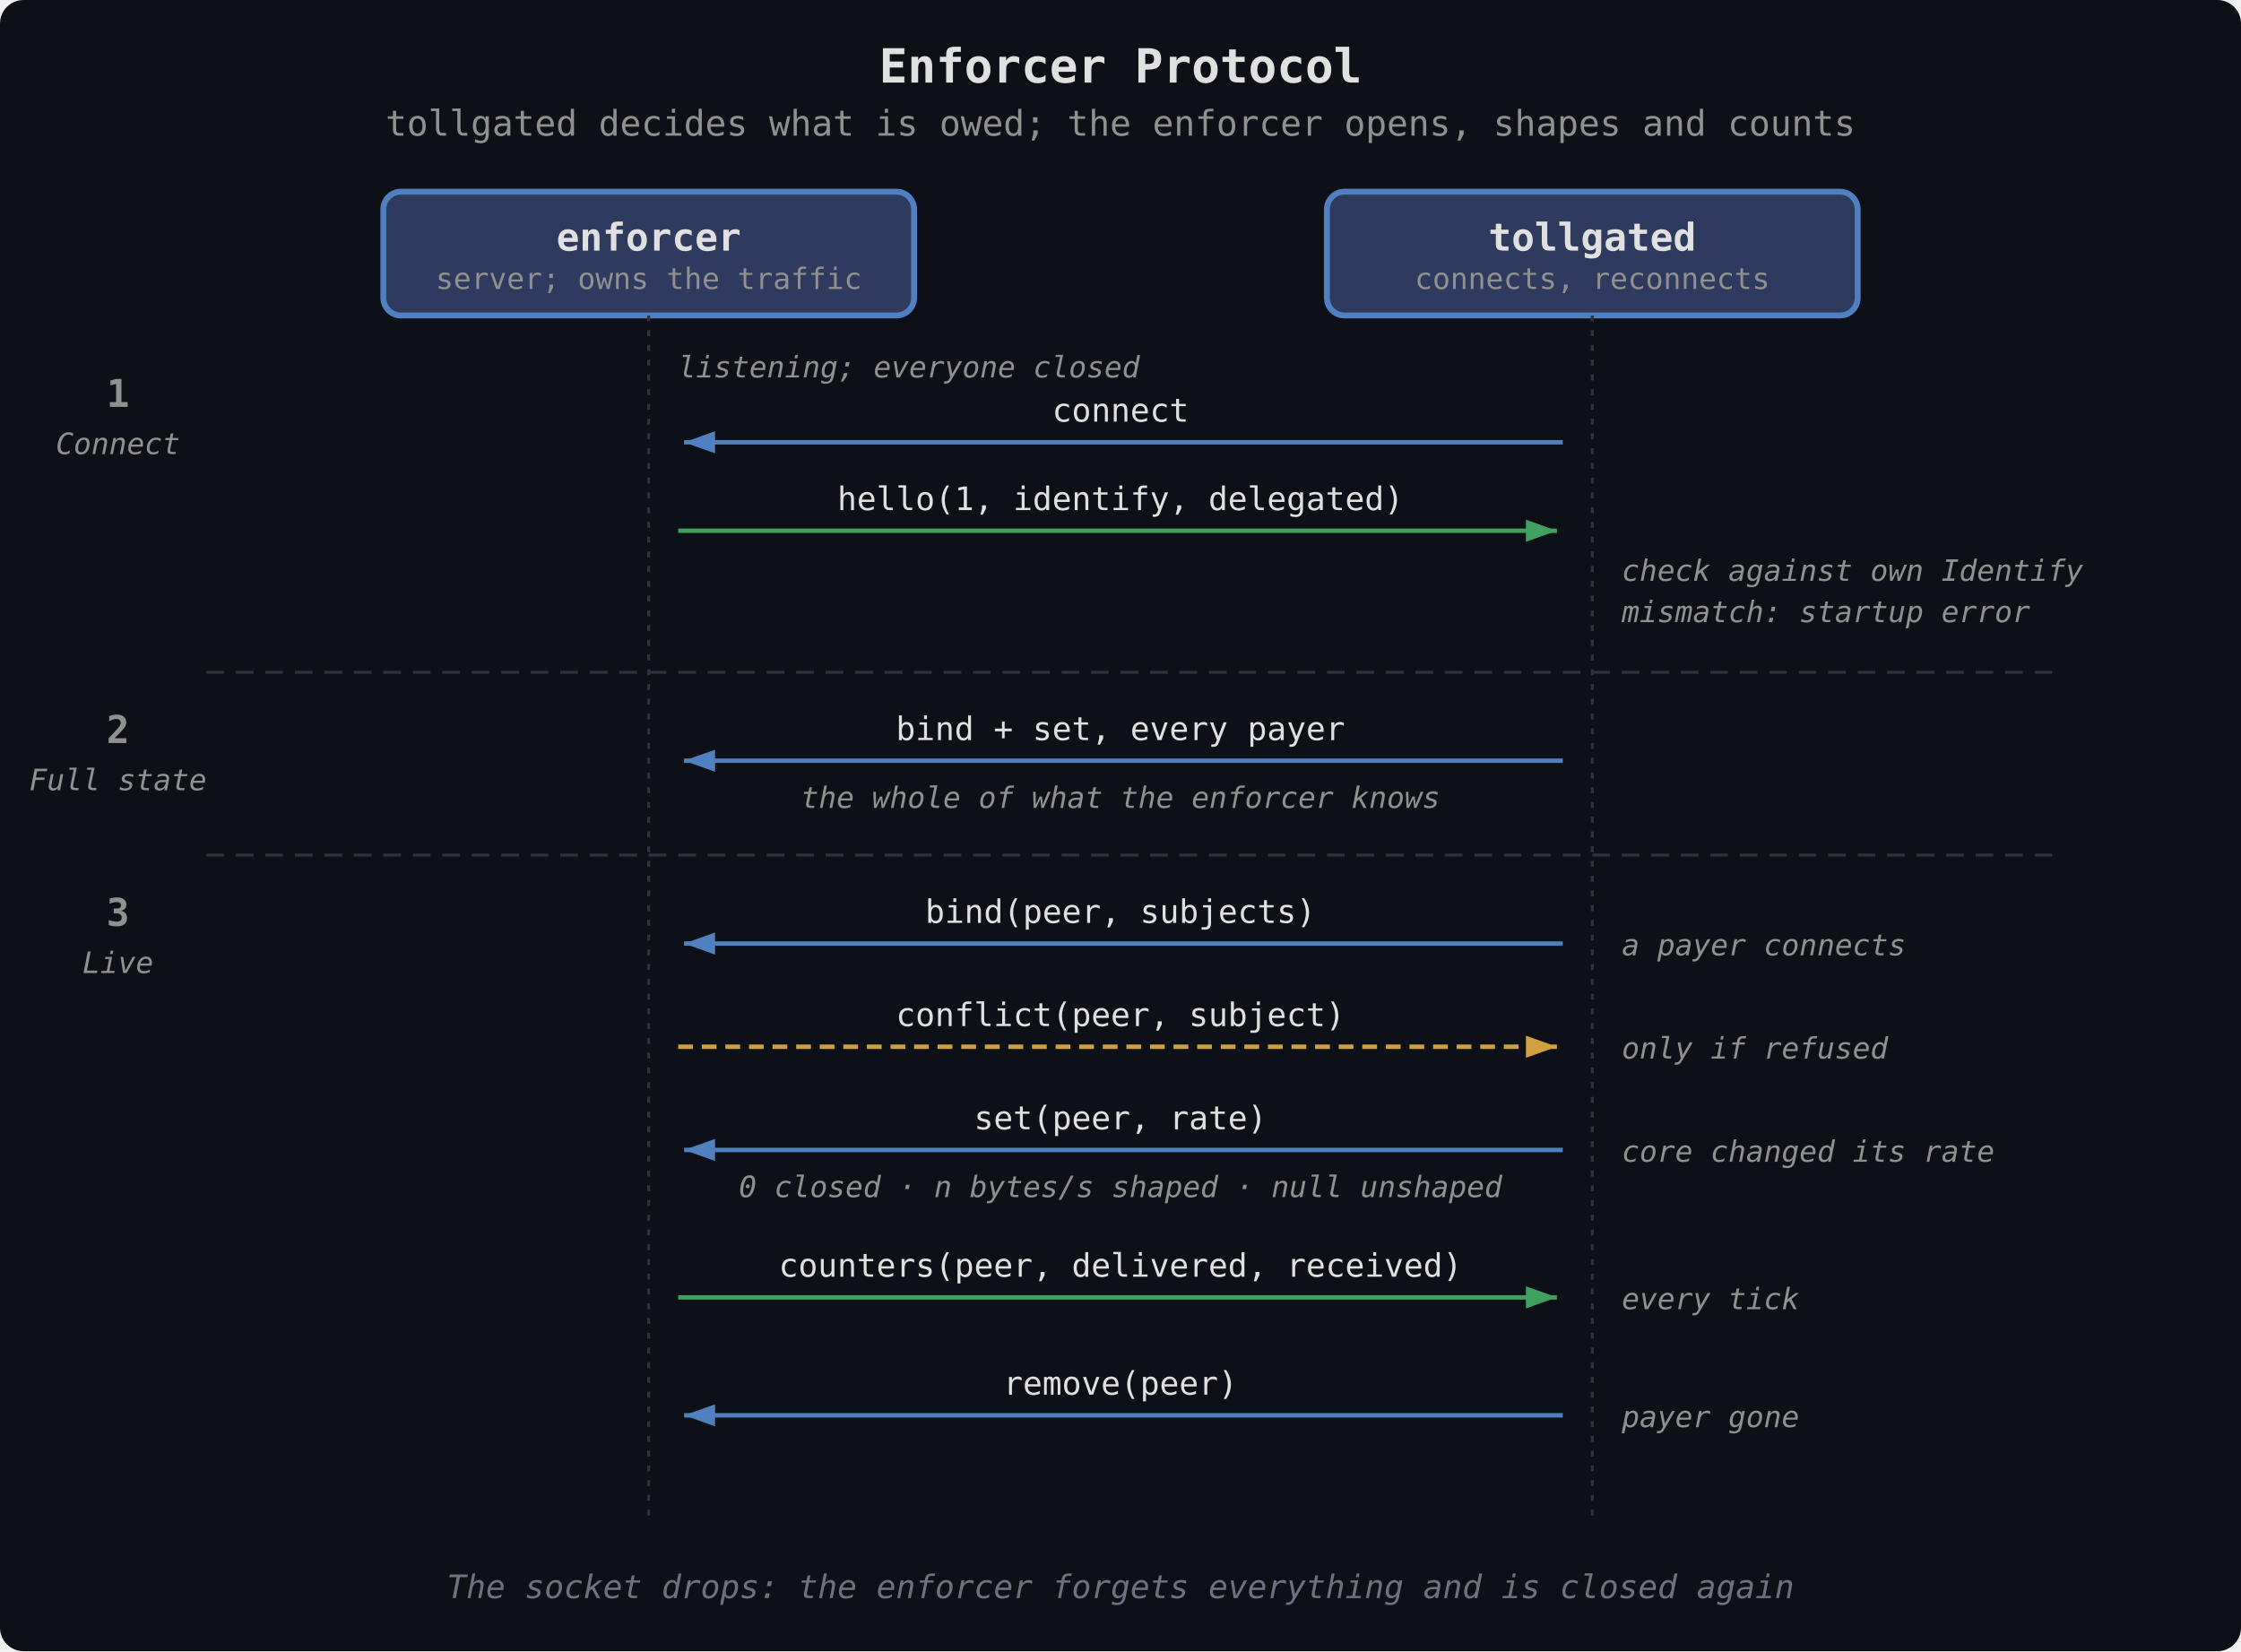
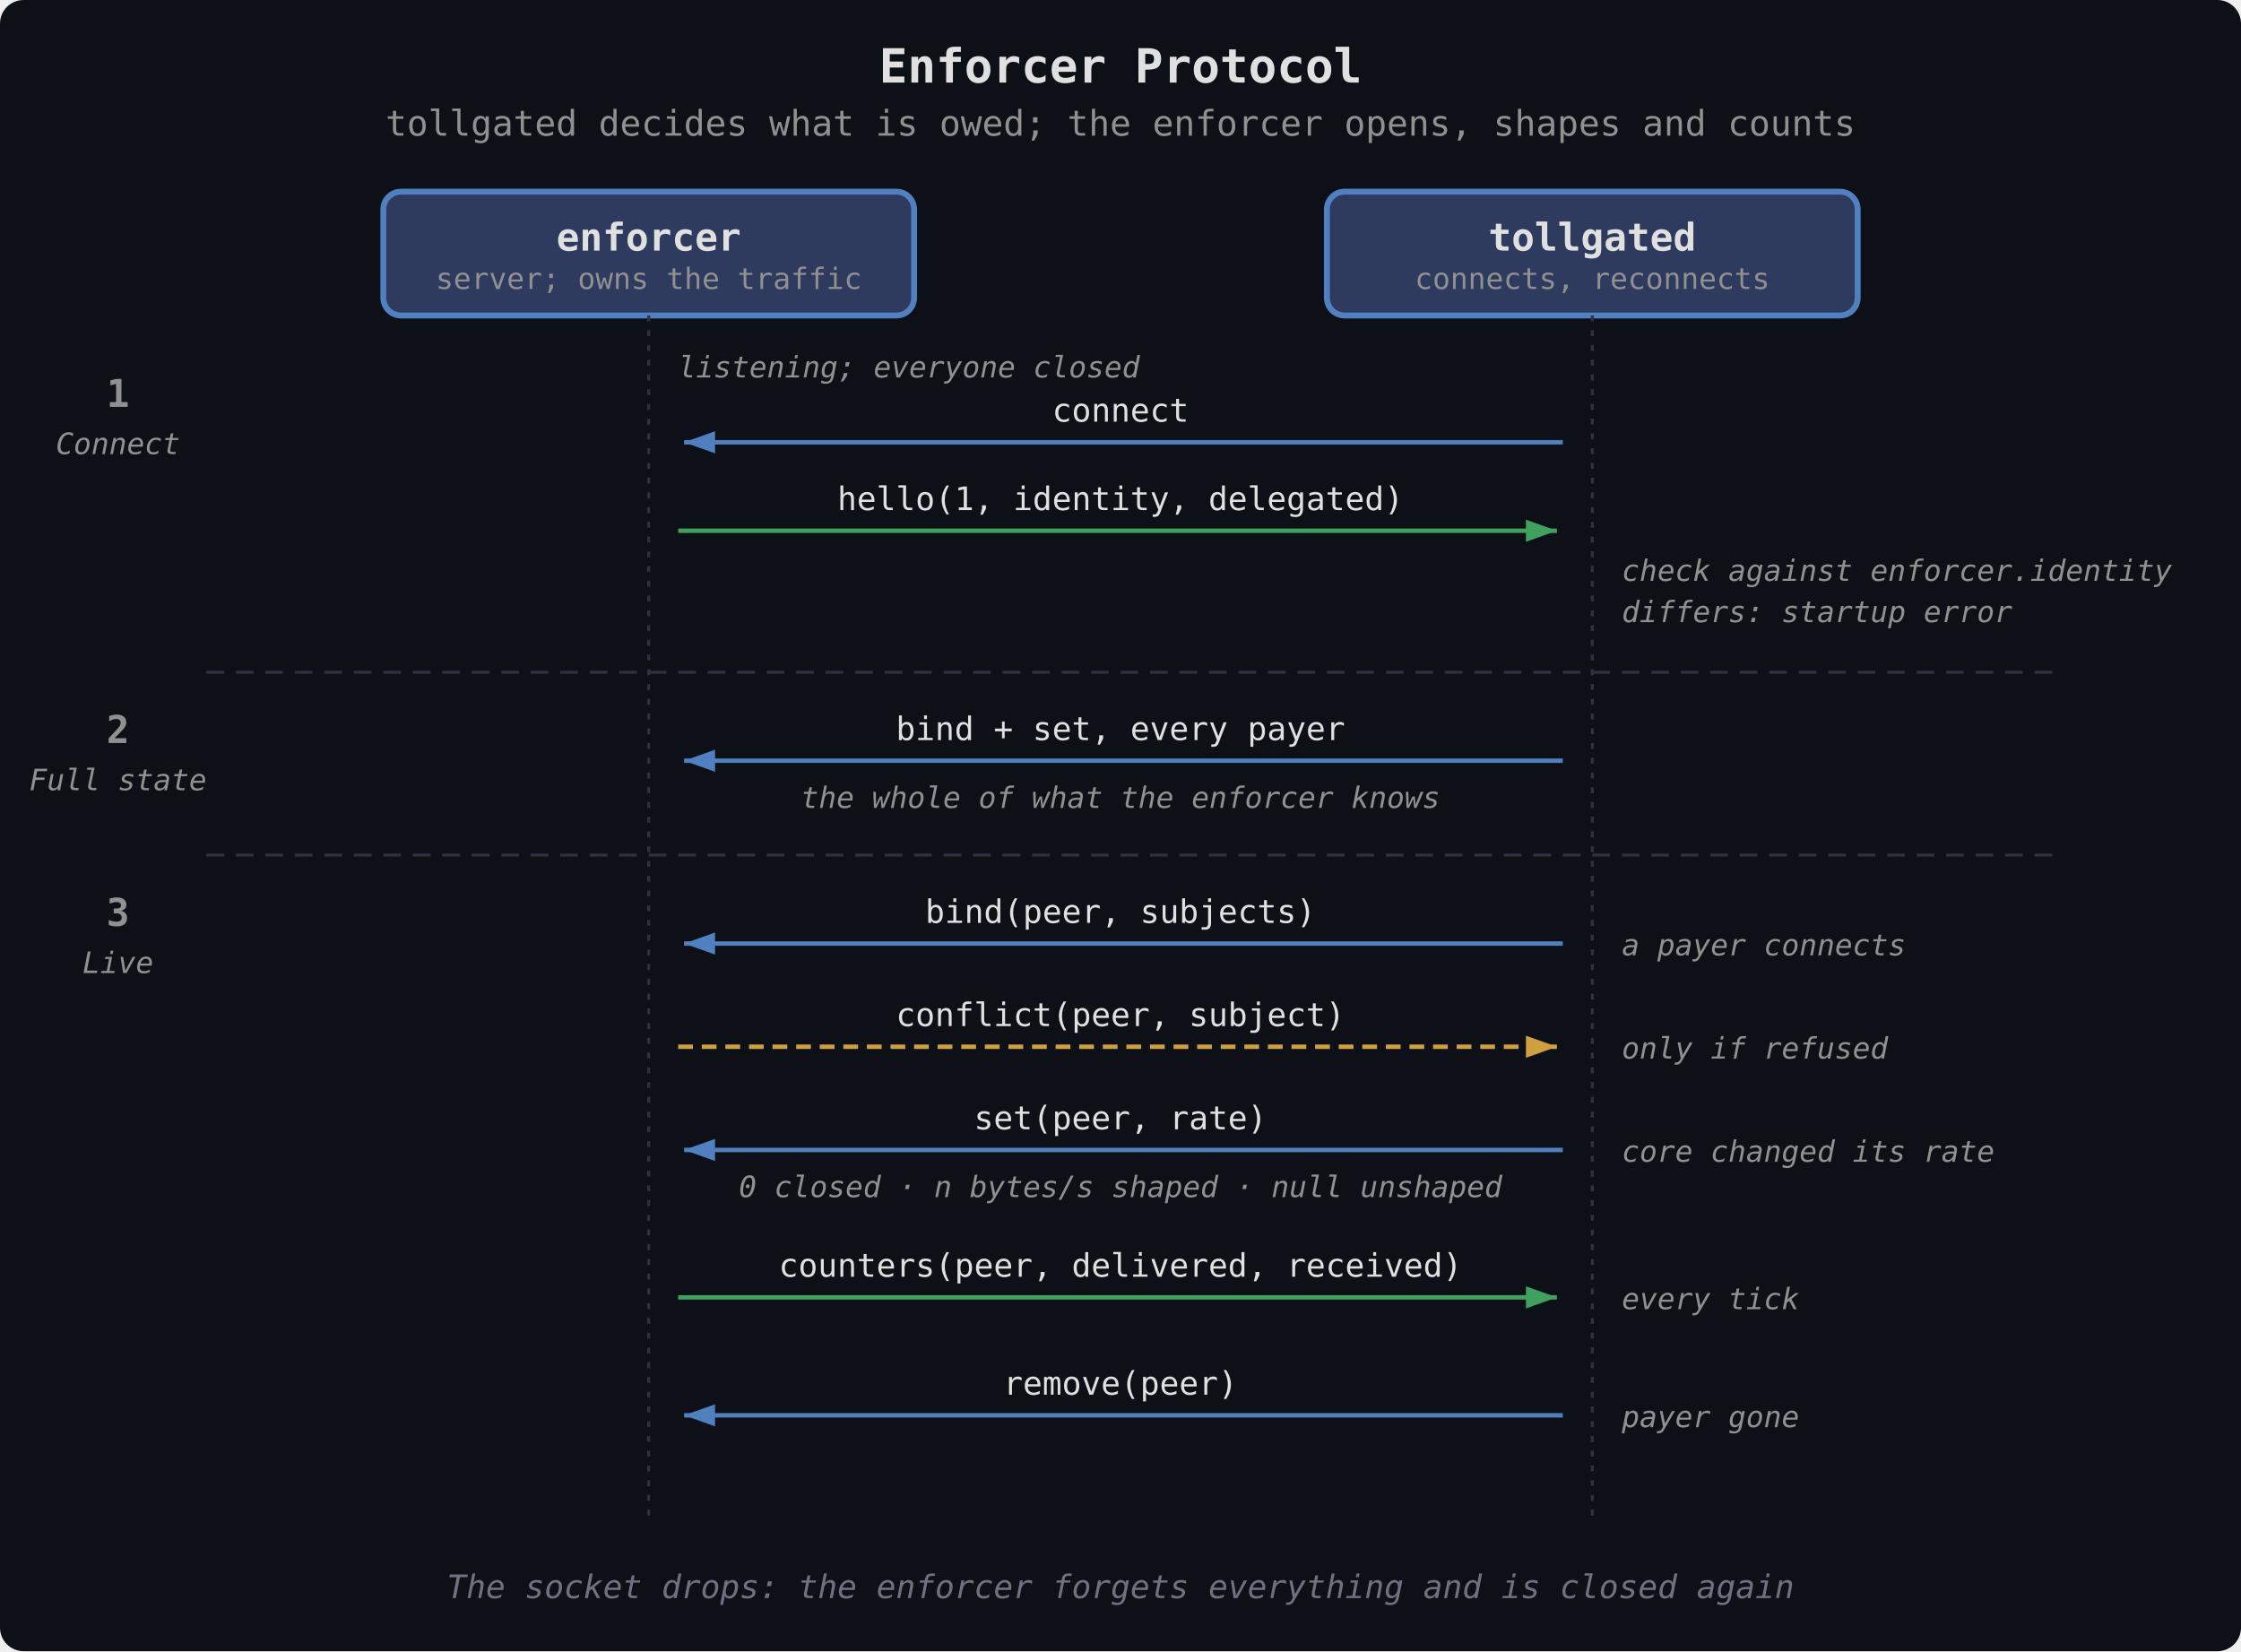
<svg xmlns="http://www.w3.org/2000/svg" viewBox="0 0 760 560" font-family="monospace" font-size="12">
  <style>
    text          { fill: #e0e0e0; }
    text.title    { font-size: 16px; font-weight: bold; }
    text.subtitle { font-size: 12px; fill: #909090; }
    text.nlabel   { font-size: 13px; font-weight: bold; }
    text.nrole    { font-size: 10px; fill: #909090; }
    text.plabel   { font-size: 13px; font-weight: bold; fill: #909090; }
    text.annot    { font-size: 10px; fill: #909090; font-style: italic; }
    text.alabel   { font-size: 11px; }
    text.caption  { font-size: 11px; fill: #707080; font-style: italic; }
    line.sep      { stroke: #303040; stroke-width: 1; stroke-dasharray: 6,4; }
    line.life     { stroke: #303040; stroke-width: 1; stroke-dasharray: 2,3; }

    .bg           { fill: #0d1117; }
    .callout      { fill: #151520; }
    .node         { fill: #2e3a5e; stroke: #5080c0; }

    @media (prefers-color-scheme: light) {
      text          { fill: #1f2328; }
      text.subtitle, text.nrole, text.plabel, text.annot, text.altlabel,
      text.elabel, text.mdesc, text.tlabel { fill: #656d76; }
      text.caption  { fill: #7c8186; }
      line.sep, line.life { stroke: #d1d9e0; }
      rect.alt      { stroke: #d1d9e0; }
      .bg           { fill: #ffffff; }
      .callout      { fill: #f6f8fa; }
      .node, rect.node { fill: #ddf4ff; stroke: #0969da; }
      rect.compute, rect.result { fill: #f6f8fa; }
    }
  </style>
  <defs>
    <marker id="gsB" markerWidth="7" markerHeight="5" refX="7" refY="2.5" orient="auto">
      <polygon points="0,0 7,2.5 0,5" fill="#5080c0" />
    </marker>
    <marker id="gsY" markerWidth="7" markerHeight="5" refX="7" refY="2.5" orient="auto">
      <polygon points="0,0 7,2.5 0,5" fill="#d0a040" />
    </marker>
    <marker id="gsG" markerWidth="7" markerHeight="5" refX="7" refY="2.5" orient="auto">
      <polygon points="0,0 7,2.5 0,5" fill="#40a060" />
    </marker>
  </defs>
  <rect width="760" height="560" rx="8" class="bg" />
  <text x="380" y="28" text-anchor="middle" class="title">Enforcer Protocol</text>
  <text x="380" y="46" text-anchor="middle" class="subtitle">tollgated decides what is owed; the enforcer opens, shapes and counts</text>
  <rect x="130" y="65" width="180" height="42" class="node" stroke="#40a060" stroke-width="2" rx="6" />
  <text x="220" y="85" text-anchor="middle" class="nlabel">enforcer</text>
  <text x="220" y="98" text-anchor="middle" class="nrole">server; owns the traffic</text>
  <rect x="450" y="65" width="180" height="42" class="node" stroke-width="2" rx="6" />
  <text x="540" y="85" text-anchor="middle" class="nlabel">tollgated</text>
  <text x="540" y="98" text-anchor="middle" class="nrole">connects, reconnects</text>
  <line x1="220" y1="107" x2="220" y2="515" class="life" />
  <line x1="540" y1="107" x2="540" y2="515" class="life" />
  <text x="40" y="138" text-anchor="middle" class="plabel">1</text>
  <text x="40" y="154" text-anchor="middle" class="annot">Connect</text>
  <text x="230" y="128" class="annot">listening; everyone closed</text>
  <line x1="530" y1="150" x2="232" y2="150" stroke="#5080c0" stroke-width="1.5" marker-end="url(#gsB)" />
  <text x="380" y="143" text-anchor="middle" class="alabel" fill="#5080c0">connect</text>
  <line x1="230" y1="180" x2="528" y2="180" stroke="#40a060" stroke-width="1.5" marker-end="url(#gsG)" />
-   <text x="380" y="173" text-anchor="middle" class="alabel" fill="#40a060">hello(1, identify, delegated)</text>
-   <text x="550" y="197" class="annot">check against own Identify</text>
-   <text x="550" y="211" class="annot">mismatch: startup error</text>
+   <text x="380" y="173" text-anchor="middle" class="alabel" fill="#40a060">hello(1, identity, delegated)</text>
+   <text x="550" y="197" class="annot">check against enforcer.identity</text>
+   <text x="550" y="211" class="annot">differs: startup error</text>
  <line x1="70" y1="228" x2="700" y2="228" class="sep" />
  <text x="40" y="252" text-anchor="middle" class="plabel">2</text>
  <text x="40" y="268" text-anchor="middle" class="annot">Full state</text>
  <line x1="530" y1="258" x2="232" y2="258" stroke="#5080c0" stroke-width="1.5" marker-end="url(#gsB)" />
  <text x="380" y="251" text-anchor="middle" class="alabel" fill="#5080c0">bind + set, every payer</text>
  <text x="380" y="274" text-anchor="middle" class="annot">the whole of what the enforcer knows</text>
  <line x1="70" y1="290" x2="700" y2="290" class="sep" />
  <text x="40" y="314" text-anchor="middle" class="plabel">3</text>
  <text x="40" y="330" text-anchor="middle" class="annot">Live</text>
  <line x1="530" y1="320" x2="232" y2="320" stroke="#5080c0" stroke-width="1.5" marker-end="url(#gsB)" />
  <text x="380" y="313" text-anchor="middle" class="alabel" fill="#5080c0">bind(peer, subjects)</text>
  <text x="550" y="324" class="annot">a payer connects</text>
  <line x1="230" y1="355" x2="528" y2="355" stroke="#d0a040" stroke-width="1.5" stroke-dasharray="5,3" marker-end="url(#gsY)" />
  <text x="380" y="348" text-anchor="middle" class="alabel" fill="#d0a040">conflict(peer, subject)</text>
  <text x="550" y="359" class="annot">only if refused</text>
  <line x1="530" y1="390" x2="232" y2="390" stroke="#5080c0" stroke-width="1.5" marker-end="url(#gsB)" />
  <text x="380" y="383" text-anchor="middle" class="alabel" fill="#5080c0">set(peer, rate)</text>
  <text x="550" y="394" class="annot">core changed its rate</text>
  <text x="380" y="406" text-anchor="middle" class="annot">0 closed · n bytes/s shaped · null unshaped</text>
  <line x1="230" y1="440" x2="528" y2="440" stroke="#40a060" stroke-width="1.5" marker-end="url(#gsG)" />
  <text x="380" y="433" text-anchor="middle" class="alabel" fill="#40a060">counters(peer, delivered, received)</text>
  <text x="550" y="444" class="annot">every tick</text>
  <line x1="530" y1="480" x2="232" y2="480" stroke="#5080c0" stroke-width="1.5" marker-end="url(#gsB)" />
  <text x="380" y="473" text-anchor="middle" class="alabel" fill="#5080c0">remove(peer)</text>
  <text x="550" y="484" class="annot">payer gone</text>
  <text x="380" y="542" text-anchor="middle" class="caption">The socket drops: the enforcer forgets everything and is closed again</text>
</svg>
